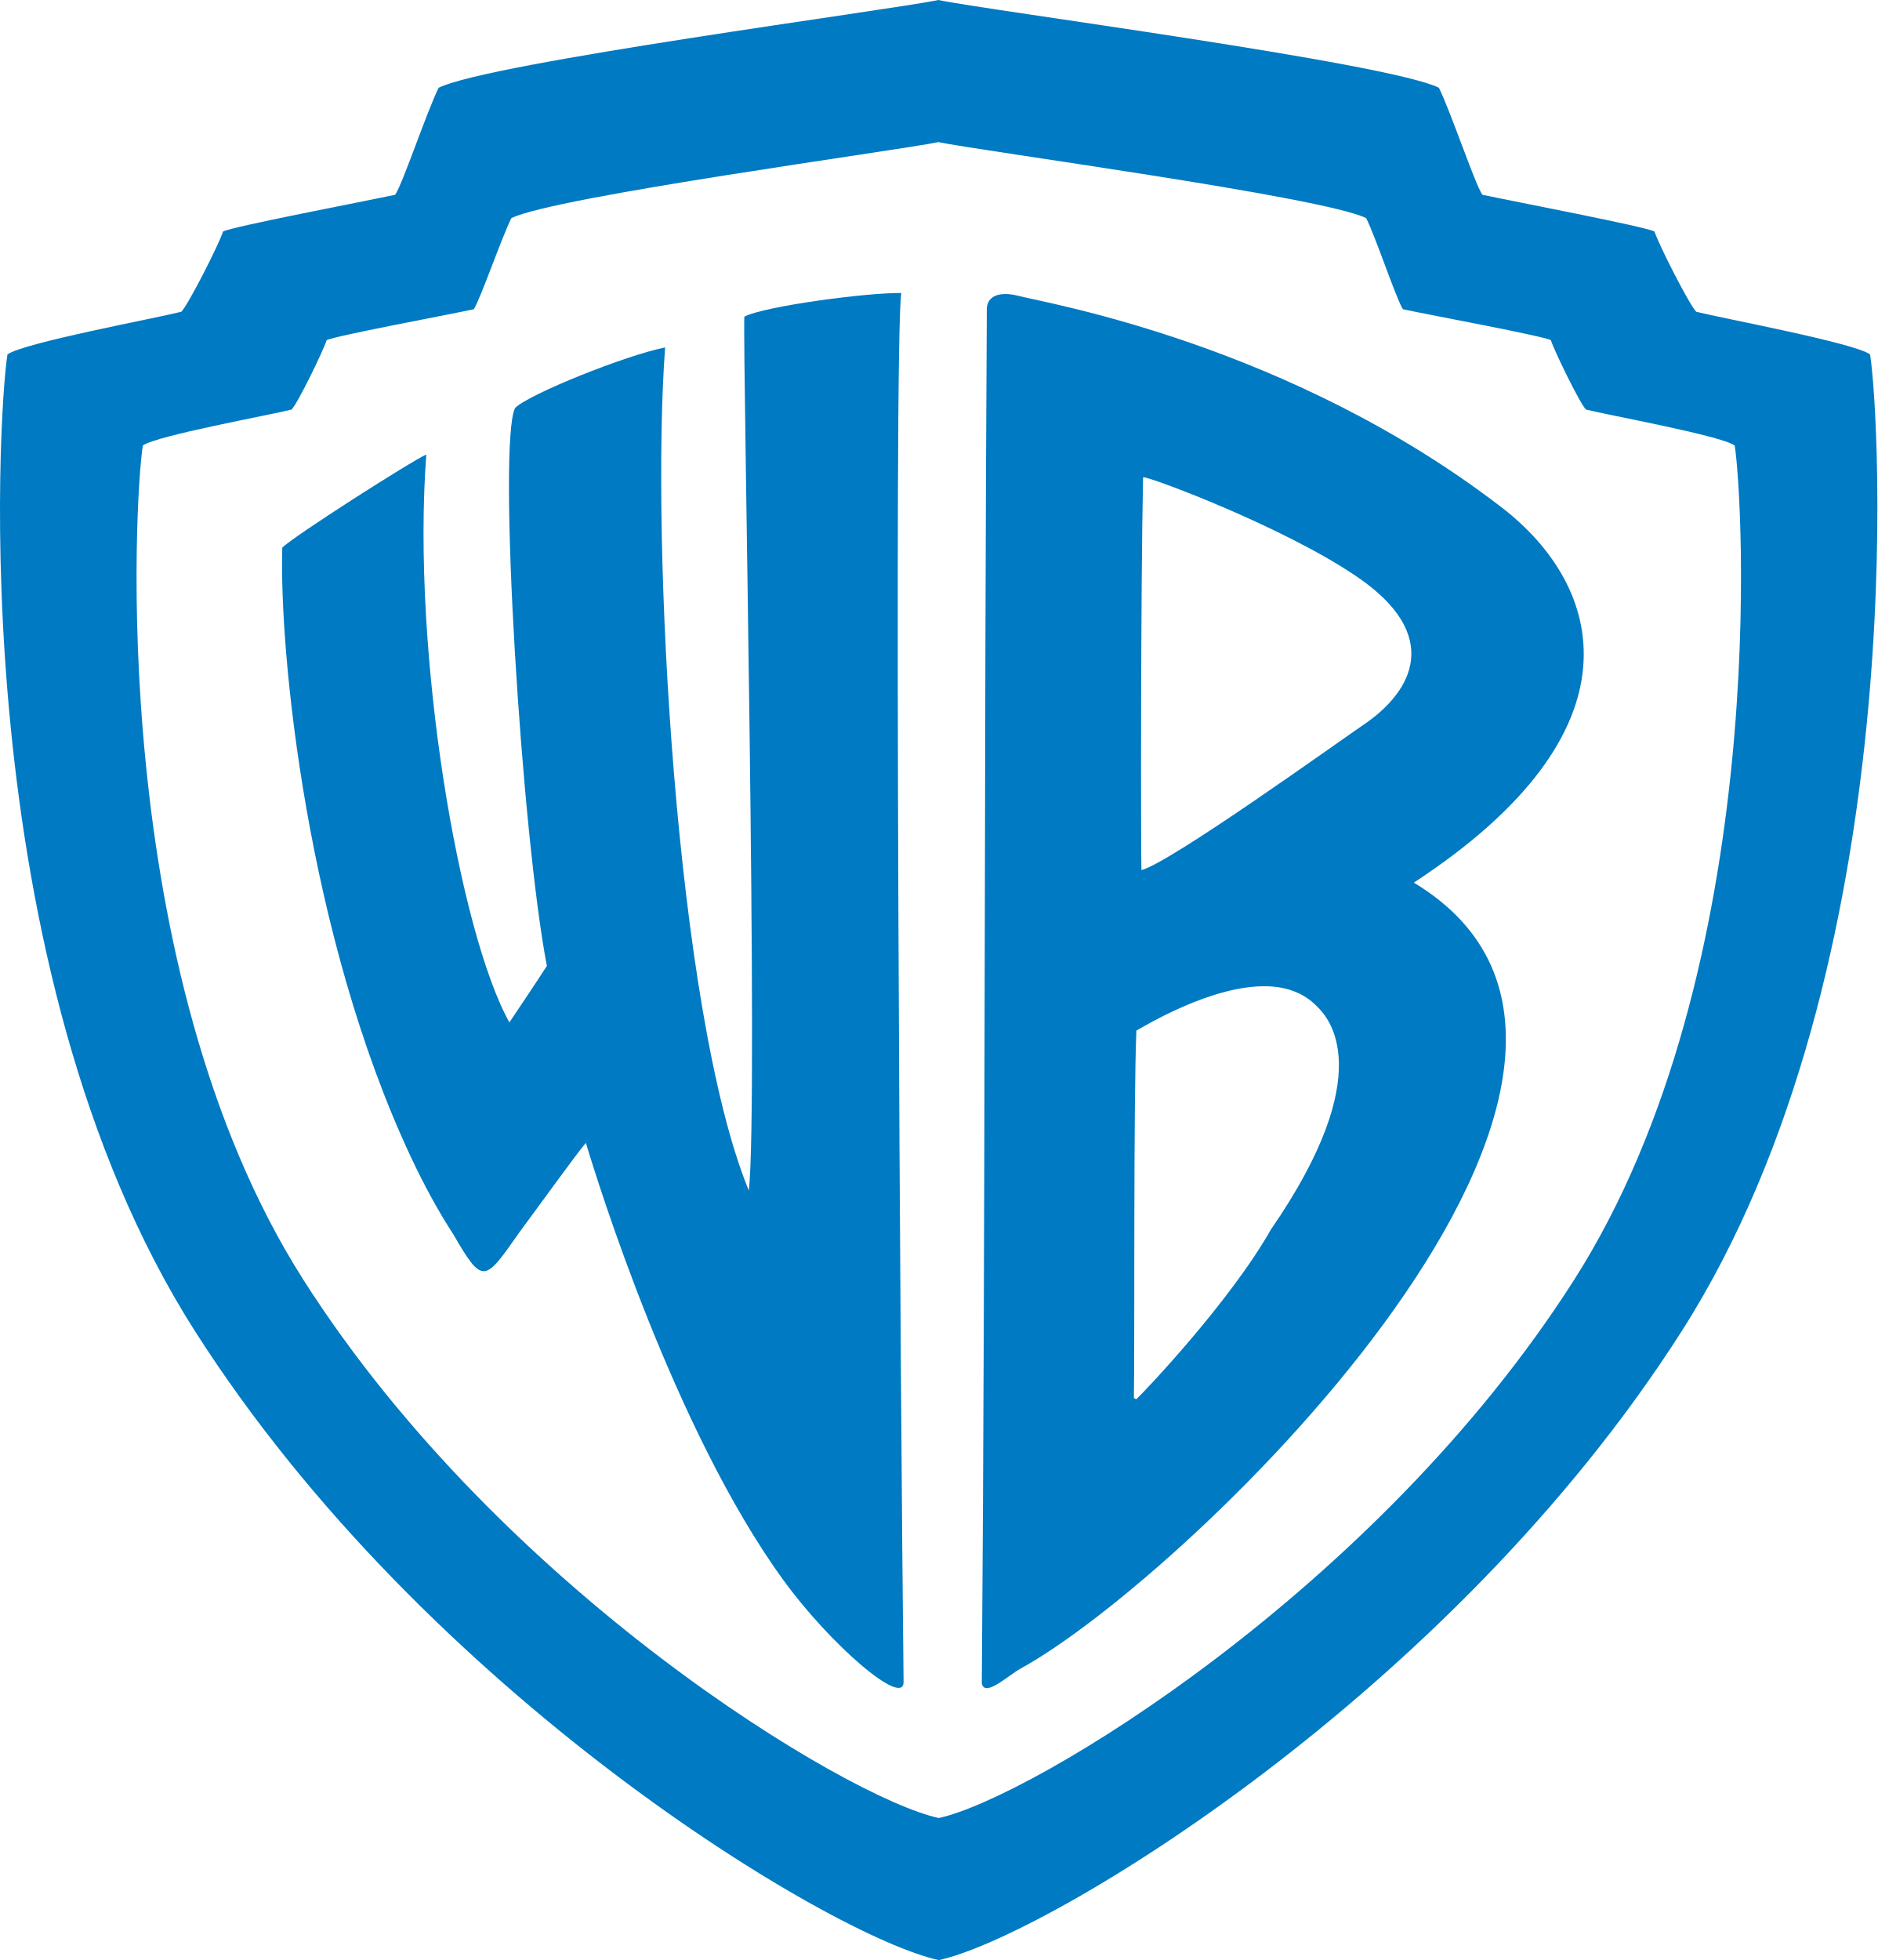
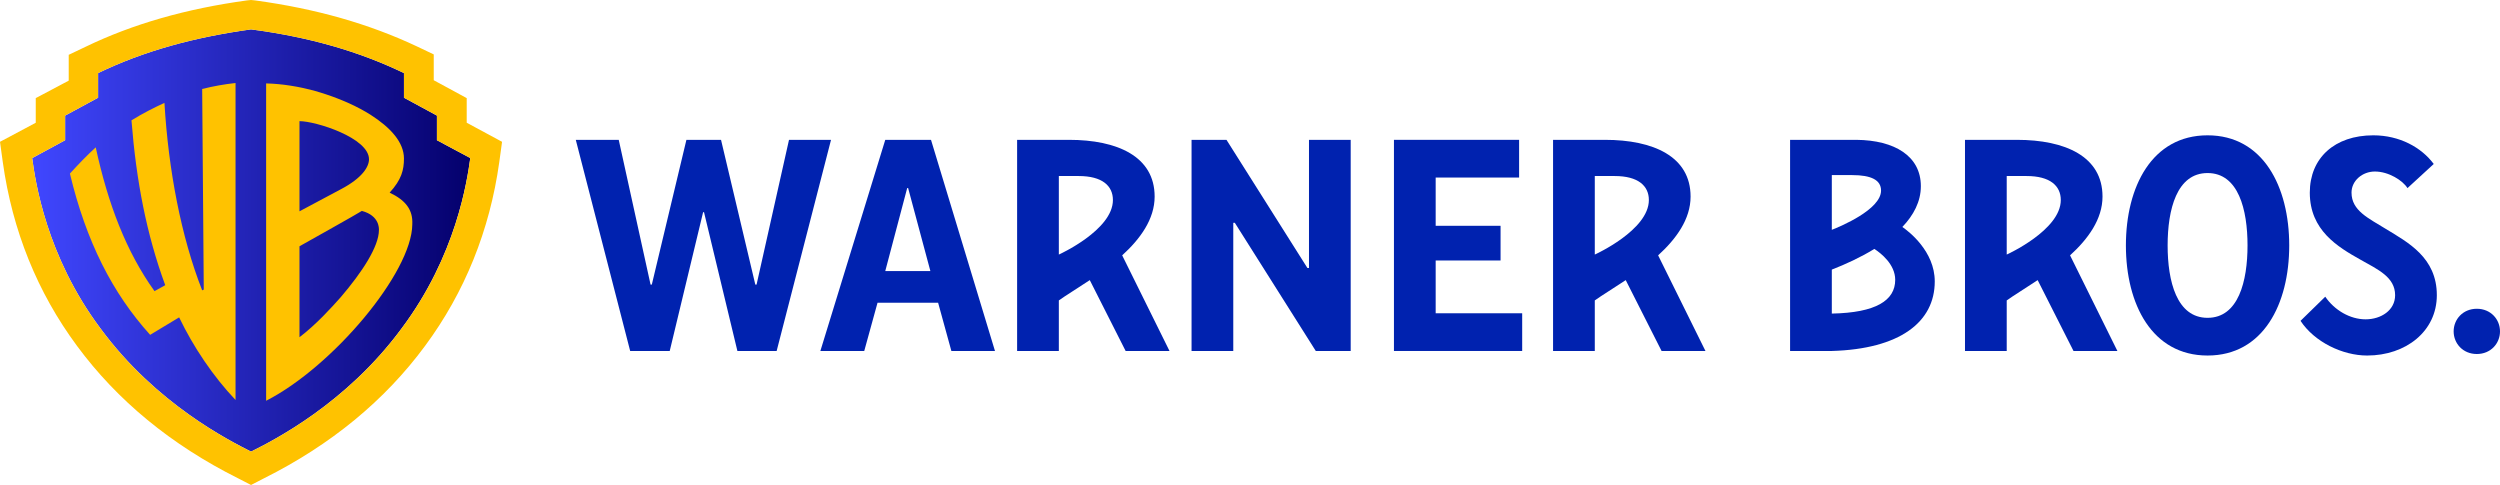
- <svg xmlns="http://www.w3.org/2000/svg" version="1.1" id="Layer_1" x="0px" y="0px" width="354.65" height="370.16" viewBox="0 0 354.65 370.16" enable-background="new 0 0 70.21 73.279" xml:space="preserve">
-   <defs id="defs18">
- 	
- 	
- 	
- 	
- 	
- 	
- </defs>
-   <path style="fill:#007ac2" d="M 177.258,3.4148925e-4 C 168.595,1.849 92.355,11.832 82.864,16.575 c -2.187,4.379 -6.759,18.043 -8.208,20.205 -6.127,1.318 -30.956,6.041 -32.517,6.945 -0.874,2.627 -6.579,13.84 -7.893,15.154 -5.258,1.313 -29.772,5.858 -32.833,8.05 C -0.335,77.436 -7.008,182.567 36.771,251.298 80.55,320.03 157.119,365.781 177.258,370.16 l 0.158,0 C 197.555,365.781 273.966,320.03 317.745,251.298 361.519,182.562 355.019,77.436 353.262,66.929 c -3.066,-2.192 -27.585,-6.737 -32.833,-8.05 -1.313,-1.313 -7.014,-12.527 -7.893,-15.154 -1.556,-0.904 -26.38,-5.632 -32.517,-6.945 -1.45,-2.162 -6.016,-15.825 -8.208,-20.205 C 262.35,11.847 186.042,1.884 177.258,3.4148925e-4 z m 0,26.835 c 7.506,1.606 72.733,10.323 80.82,14.364 1.864,3.743 5.713,15.357 6.945,17.206 5.238,1.121 26.606,5.068 27.94,5.84 0.748,2.243 5.503,11.98 6.63,13.102 4.491,1.121 25.481,4.919 28.097,6.788 1.5,8.981 7.112,98.789 -30.307,157.535 -37.419,58.751 -102.752,97.918 -119.966,101.656 l -0.158,0 C 160.044,339.587 94.711,300.415 57.292,241.67 19.877,182.924 25.489,93.116 26.984,84.135 c 2.622,-1.874 23.607,-5.666 28.097,-6.788 1.126,-1.121 5.882,-10.859 6.63,-13.102 1.334,-0.773 22.544,-4.719 27.782,-5.84 1.238,-1.849 5.234,-13.463 7.103,-17.206 8.107,-4.056 73.257,-12.788 80.662,-14.364 z" id="path5" />
-   <path style="fill:#007ac2" d="m 189.255,55.564 c -2.459,0.242 -2.826,1.964 -2.841,2.683 -0.505,84.083 -0.265,173.283 -0.947,259.664 0.556,2.733 4.914,-1.467 7.419,-2.841 31.893,-17.533 131.37,-113.875 74.19,-148.38 43.784,-28.63 35.981,-55.954 16.574,-70.875 -40.127,-30.868 -85.909,-38.532 -91.238,-39.936 -1.332,-0.351 -2.337,-0.397 -3.157,-0.316 z m 26.677,34.569 c 0.621,-0.338 26.342,9.197 40.41,18.784 16.129,10.991 10.668,21.555 1.263,27.94 -5.107,3.48 -36.71,26.178 -41.988,27.466 -0.116,-4.379 -0.139,-53.763 0.316,-74.19 z m 23.52,96.131 c 3.524,0.108 6.871,1.235 9.313,3.788 2.182,2.086 11.801,12.455 -8.682,42.146 -7.627,13.467 -23.621,30.357 -25.414,32.044 -0.217,0.061 -0.307,-0.274 -0.474,-0.158 0.167,-9.653 -0.092,-56.382 0.474,-69.454 1.133,-0.591 14.212,-8.691 24.783,-8.366 z" id="path9" />
-   <path style="fill:#007ac2" id="path15" d="m 80.529,85.841 c -2.622,1.121 -24.953,15.341 -27.201,17.583 -0.621,19.821 4.693,73.298 24.266,115.036 2.475,5.279 5.162,10.229 8.072,14.709 5.582,9.638 5.895,8.875 12.391,-0.354 4.501,-6.087 10.991,-15.113 12.618,-16.972 2.243,7.481 16.745,54.144 37.142,82.345 9.042,12.512 22.927,24.332 22.872,19.462 -0.556,-47.648 -1.919,-253.9 -0.424,-262.305 -6.016,-0.141 -25.751,2.43 -29.656,4.455 -0.323,7.541 2.713,148.966 0.844,165.049 -13.825,-33.682 -18.543,-122.563 -15.81,-159.235 -7.481,1.495 -25.726,8.814 -28.342,11.436 -3.364,6.733 1.227,80.582 6.006,105.368 -1.632,2.571 -6.334,9.552 -7.082,10.673 C 86.757,176.066 77.71,123.422 80.529,85.841 z" />
+ <svg xmlns="http://www.w3.org/2000/svg" version="1.1" id="Livello_1" x="0px" y="0px" width="629.403px" height="122.1px" viewBox="0 0 629.403 122.1" enable-background="new 0 0 629.403 122.1" xml:space="preserve">
+   <g>
+     <g id="g887" transform="matrix(0.161481,0,0,-0.1576203,141.1445,152.1055)">
+       <path id="path32" fill="#0022AF" d="M776.746,558.404v125.437c7.957,0,24.098,0,31.02,0c36.539,0,53.293-15.617,53.293-38.359    C861.059,597.353,776.746,558.404,776.746,558.404z M926.102,651.045c0,64.179-58.274,90.609-133.473,90.609h-80.934V404.411    h65.051v80.742c10.254,7.617,29.66,19.687,48.246,32.43l55.891-113.172h68.414l-73.789,152.742    C903.527,583.283,926.102,614.814,926.102,651.045" />
+       <path id="path34" fill="#0022AF" d="M1612.336,558.404v125.437c7.95,0,24.09,0,31.01,0c36.54,0,53.3-15.617,53.3-38.359    C1696.646,597.353,1612.336,558.404,1612.336,558.404z M1761.686,651.045c0,64.179-58.27,90.609-133.47,90.609h-80.94V404.411    h65.06v80.742c10.25,7.617,29.65,19.687,48.24,32.43l55.89-113.172h68.41l-73.79,152.742    C1739.116,583.283,1761.686,614.814,1761.686,651.045" />
+       <path id="path36" fill="#0022AF" d="M2254.566,558.404v125.437c7.95,0,24.09,0,31.02,0c36.53,0,53.29-15.617,53.29-38.359    C2338.876,597.353,2254.566,558.404,2254.566,558.404z M2403.916,651.045c0,64.179-58.27,90.609-133.47,90.609h-80.94V404.411    h65.06v80.742c10.25,7.617,29.66,19.687,48.24,32.43l55.89-113.172h68.42l-73.79,152.742    C2381.346,583.283,2403.916,614.814,2403.916,651.045" />
+       <path id="path38" fill="#0022AF" d="M336.793,404.411l84.781,337.243h-65.511l-50.59-231.25h-1.93l-53.469,231.25h-53.965    l-53.961-231.25h-1.925l-49.629,231.25H23.625l84.801-337.243h61.668l52.031,221.621h1.445l52.028-221.621L336.793,404.411" />
+       <path id="path40" fill="#0022AF" d="M506.137,532.09l34.168,132.493h1.48l34.68-132.493H506.137z M506.137,741.654    l-101.18-337.243h68.391l20.734,77.07h94.438l20.683-77.07h67.981l-99.746,337.243H506.137" />
+       <path id="path42" fill="#0022AF" d="M1164.325,536.903l-126.21,204.75H983.66V404.411h65.045v204.75h2.4l126.24-204.75h54.43    v337.243h-65.03v-204.75H1164.325" />
+       <path id="path44" fill="#0022AF" d="M1499.136,464.633h-134.88v84.309h101.17v55.41h-101.17v77.078h130.08v60.223h-195.13V404.411    h199.93V464.633" />
+       <path id="path46" fill="#0022AF" d="M2567.696,688.611c48.21,0,62.31-58.527,62.31-115.629c0-57.051-14.1-115.621-62.31-115.621    c-48.16,0-62.26,58.57-62.26,115.621C2505.436,630.084,2519.536,688.611,2567.696,688.611z M2567.696,397.141    c86.72,0,127.32,82.071,127.32,175.84c0,93.672-40.6,175.891-127.32,175.891s-127.32-82.219-127.32-175.891    C2440.376,479.212,2480.976,397.141,2567.696,397.141" />
+       <path id="path48" fill="#0022AF" d="M2845.396,599.513c-26.51,16.86-53.26,28.899-53.26,57.809c0,19.281,17.12,33.73,36.39,33.73    c21.68,0,43.63-14.449,50.84-26.5l40.96,38.551c-19.27,26.5-53.25,45.77-94.21,45.77c-60.23,0-99.02-36.129-99.02-91.551    c0-60.219,43.62-86.719,78.78-106.957c27.47-15.891,54.23-27.953,54.23-56.852c0-24.101-21.94-38.55-46.03-38.55    c-24.1,0-48.44,14.449-62.89,36.14l-38.55-38.551c21.69-33.718,65.31-55.41,103.85-55.41c60.23,0,108.66,38.551,108.66,96.371    C2925.146,553.732,2880.086,577.822,2845.396,599.513" />
+       <path id="path50" fill="#0022AF" d="M2987.496,471.833c-21.68,0-36.14-16.86-36.14-36.129c0-19.274,14.46-36.133,36.14-36.133    c21.67,0,36.13,16.859,36.13,36.133C3023.626,454.973,3009.166,471.833,2987.496,471.833" />
+       <path id="path52" fill="#0022AF" d="M1981.876,464.141v70.242c21.25,8.469,44.77,19.489,66.33,33.047    c10.11-6.75,32.51-24.519,32.51-49.41C2080.716,485.102,2050.586,465.481,1981.876,464.141L1981.876,464.141z M1981.876,685.341    c8.04,0,23.28,0,31.6,0c29.85,0,45.16-7.828,45.16-24.718c0-30.399-63.86-57.539-76.76-62.711V685.341z M2091.846,602.474    c17.45,18.77,28.85,40.5,28.85,65.188c0,48.281-41.23,73.383-100.39,73.992h-103.49V404.411h65.06    c105.91,3.113,160.49,46.011,160.49,111.109C2142.366,563.802,2101.726,595.482,2091.846,602.474" />
+     </g>
+     <g>
+       <linearGradient id="SVGID_1_" gradientUnits="userSpaceOnUse" x1="-530.9" y1="427.89" x2="-420.6" y2="427.89" gradientTransform="matrix(1 0 0 -1 539 488.4396)">
+         <stop offset="0" style="stop-color:#4047FF" />
+         <stop offset="1" style="stop-color:#04006C" />
+       </linearGradient>
+       <path fill="url(#SVGID_1_)" d="M118.4,39.8c-0.8,5.7-3.5,24.5-17.3,42.9c-14,19-32.3,28.2-37.9,31c-5.5-2.8-23.9-12-37.9-31    C11.6,64.4,8.9,45.6,8.1,39.8l8.3-4.5v-6.2l8.3-4.5v-6.2c11.4-5.5,24-9,38.5-11c14.5,1.9,27.1,5.5,38.5,11v6.2l8.3,4.5v6.2    L118.4,39.8z" />
+       <path fill="#FFC200" d="M117.5,30.9v-6.2l-8.3-4.5v-6.5l-4.2-2C92.9,6,79.6,2.2,64.2,0.1l-1-0.1l-1,0.1C46.9,2.2,33.5,6,21.5,11.8    l-4.2,2v6.5L9,24.7v6.2l-9,4.8l0.7,5.1C3.1,58,9.4,73.6,19.4,87.1c10.1,13.7,23.7,24.9,40.5,33.3l3.3,1.7l3.3-1.7    c16.8-8.4,30.4-19.6,40.5-33.3c10-13.5,16.3-29.1,18.7-46.3l0.7-5.1C126.4,35.7,117.5,30.9,117.5,30.9z M118.4,39.8    c-0.8,5.7-3.5,24.5-17.3,42.9c-14,19-32.3,28.2-37.9,31c-5.5-2.8-23.9-12-37.9-31C11.6,64.4,8.9,45.6,8.1,39.8l8.3-4.5v-6.2    l8.3-4.5v-6.2c11.4-5.5,24-9,38.5-11c14.5,1.9,27.1,5.5,38.5,11v6.2l8.3,4.5v6.2L118.4,39.8z" />
+       <path fill="#FFC200" d="M50.9,22.4l0.4,50.5l-0.4,0.2c-5.3-13.5-8.5-30.3-9.5-47.2c-2.6,1.2-5.4,2.6-8.3,4.4    c1.2,15.3,3.8,28.7,8.5,41.5l-2.7,1.5c-7.1-9.9-11.7-21.9-14.8-36.2c-2.2,2-4.3,4.2-6.5,6.6c4.1,17.1,10.7,30.1,20.2,40.6l7.3-4.4    c3.6,7.5,8.6,14.9,14.2,20.8V20.9C56.5,21.2,53.7,21.7,50.9,22.4z M98.1,48.5c3-3.3,3.6-5.7,3.6-8.6c0-4.1-3.4-7.8-8.4-11    c-3-1.9-7.6-4.2-14.3-6.1c-3.8-1-7.9-1.7-12-1.8v79.9c16.8-8.6,36.7-32.3,36.8-44.4C104,52.8,102.1,50.4,98.1,48.5z M75.4,30.5    c4.1,0,17.5,4.2,17.5,9.6c0,1.9-1.7,4.7-7,7.5l-10.5,5.6V30.5z M85.8,74.8c-2.4,2.7-6.2,6.9-10.4,10.1V62c0,0,15.2-8.5,15.7-8.9    c4.5,1.2,4.3,4.5,4.3,4.8C95.4,62.1,91.1,68.6,85.8,74.8z" />
+     </g>
+   </g>
</svg>
